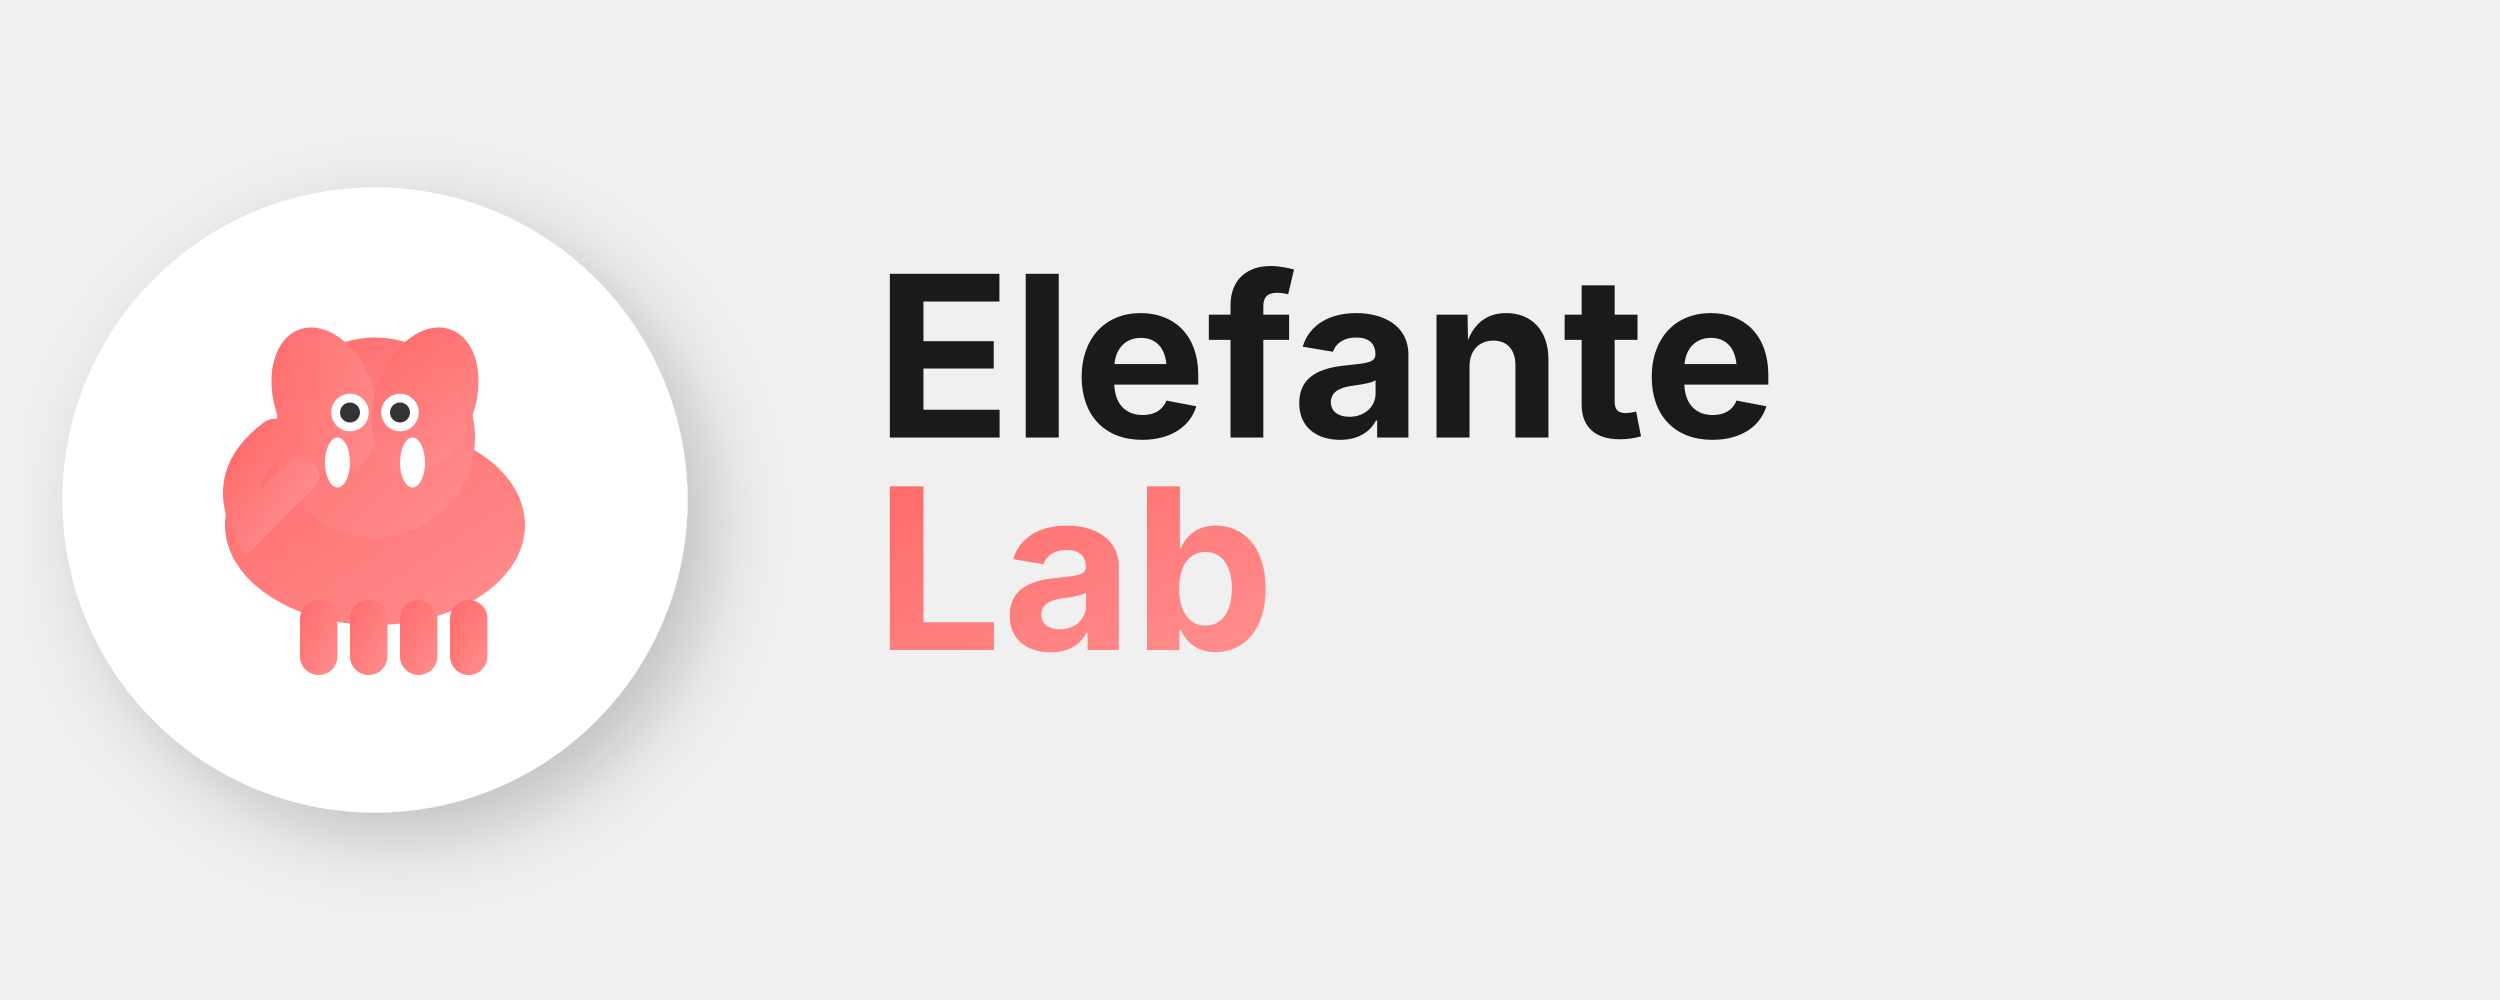
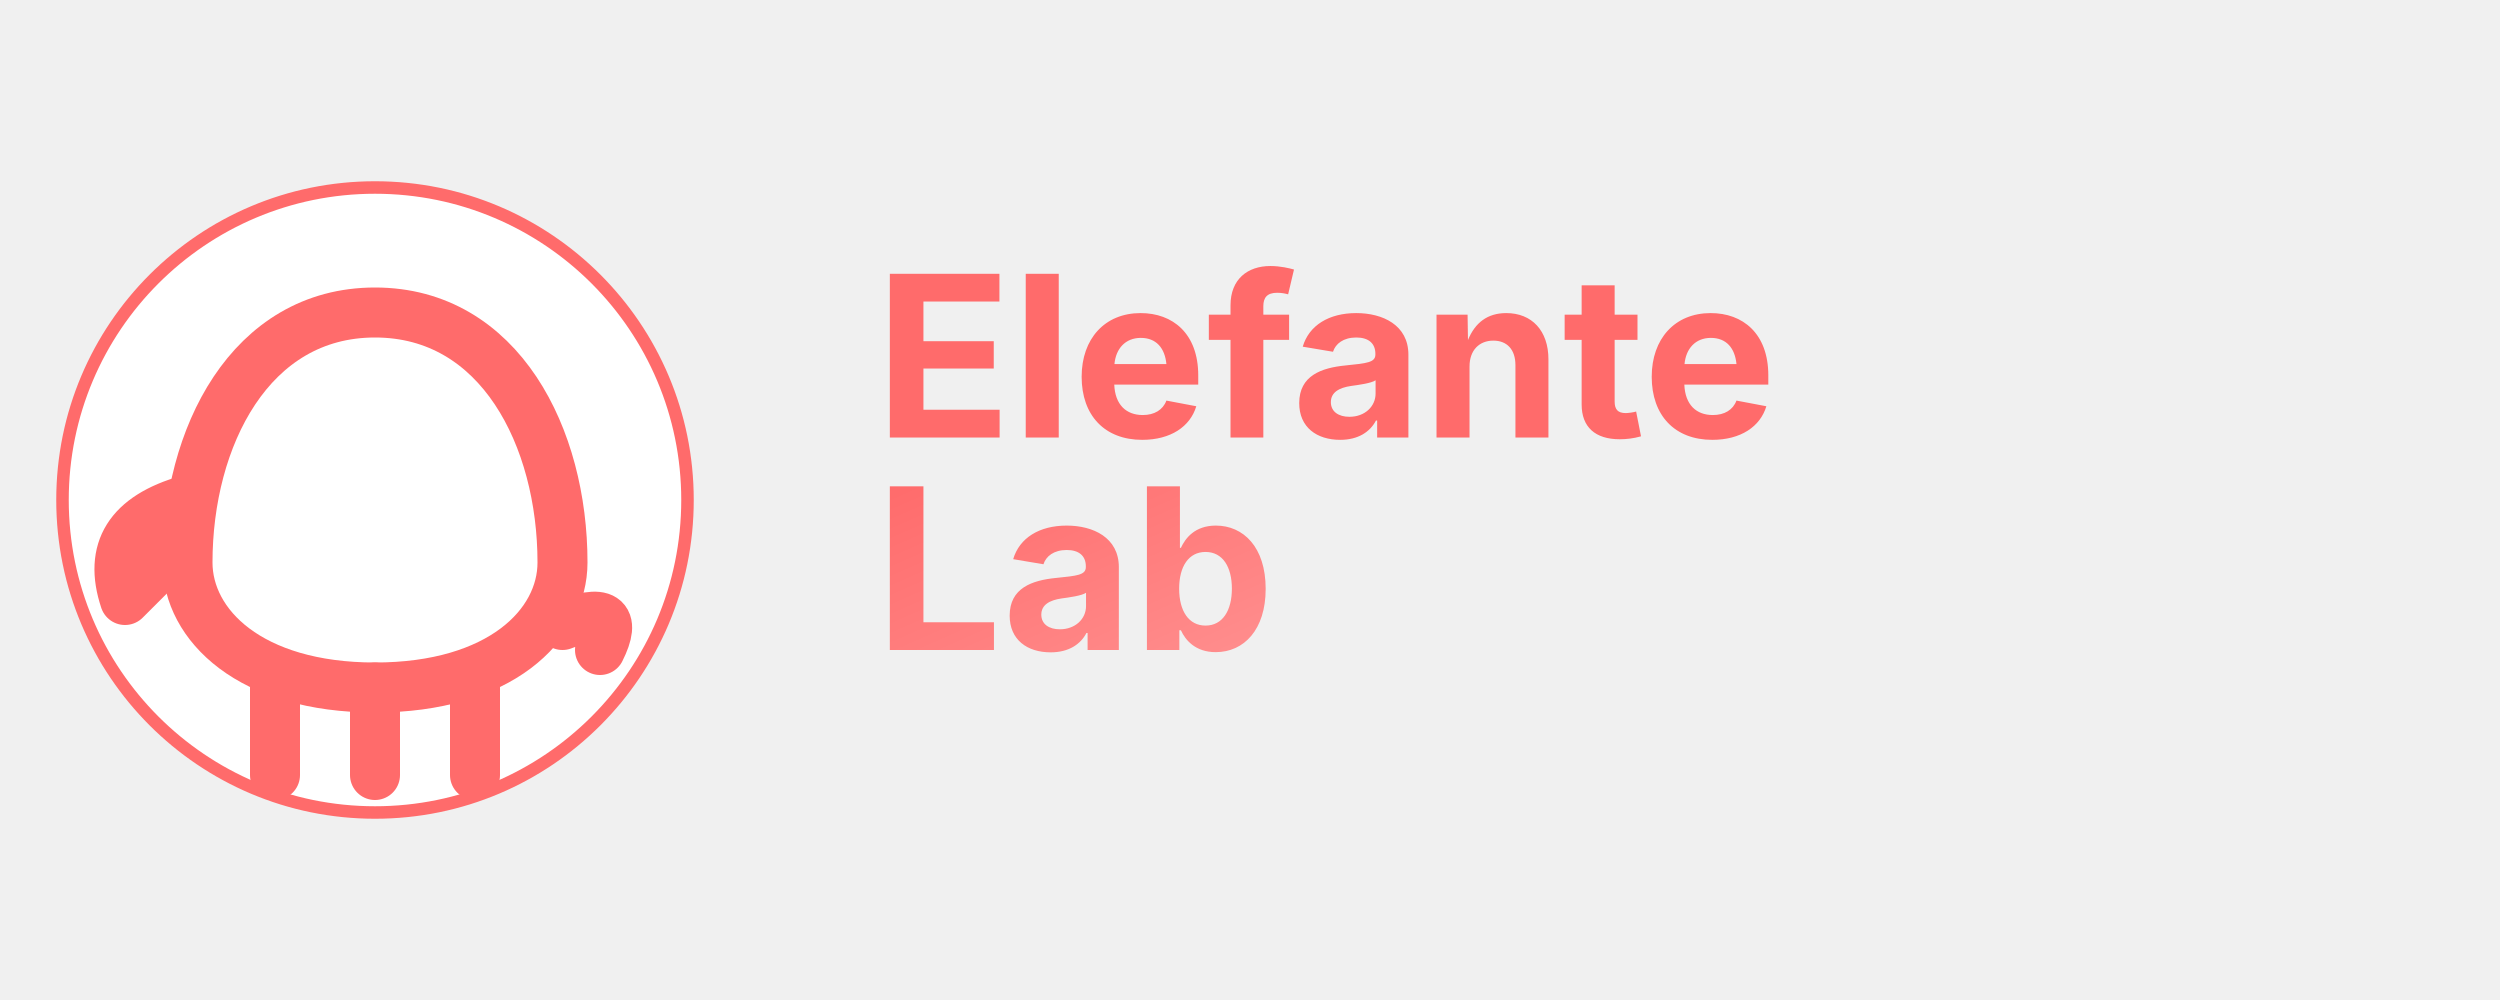
<svg xmlns="http://www.w3.org/2000/svg" width="200" height="80" viewBox="0 0 200 80">
  <defs>
    <linearGradient id="elefanteGradient" x1="0%" y1="0%" x2="100%" y2="100%">
      <stop offset="0%" style="stop-color:#FF6B6B;stop-opacity:1" />
      <stop offset="100%" style="stop-color:#FF8E8E;stop-opacity:1" />
    </linearGradient>
-     <filter id="shadow" x="-20%" y="-20%" width="140%" height="140%">
-       <feDropShadow dx="2" dy="2" stdDeviation="3" flood-color="rgba(0,0,0,0.2)" />
-     </filter>
  </defs>
-   <circle cx="30" cy="40" r="25" fill="white" filter="url(#shadow)" />
-   <ellipse cx="30" cy="42" rx="12" ry="8" fill="url(#elefanteGradient)" />
-   <circle cx="30" cy="35" r="8" fill="url(#elefanteGradient)" />
-   <path d="M 22 35 Q 18 38 20 42 Q 22 40 24 38" stroke="url(#elefanteGradient)" stroke-width="3" fill="none" stroke-linecap="round" />
-   <ellipse cx="26" cy="32" rx="4" ry="6" fill="url(#elefanteGradient)" transform="rotate(-20 26 32)" />
-   <ellipse cx="34" cy="32" rx="4" ry="6" fill="url(#elefanteGradient)" transform="rotate(20 34 32)" />
-   <circle cx="28" cy="33" r="1.5" fill="white" />
-   <circle cx="32" cy="33" r="1.5" fill="white" />
-   <circle cx="28" cy="33" r="0.8" fill="#333" />
-   <circle cx="32" cy="33" r="0.8" fill="#333" />
-   <ellipse cx="27" cy="37" rx="1" ry="2" fill="white" />
-   <ellipse cx="33" cy="37" rx="1" ry="2" fill="white" />
-   <rect x="24" y="48" width="3" height="6" fill="url(#elefanteGradient)" rx="1.5" />
-   <rect x="28" y="48" width="3" height="6" fill="url(#elefanteGradient)" rx="1.5" />
-   <rect x="32" y="48" width="3" height="6" fill="url(#elefanteGradient)" rx="1.5" />
-   <rect x="36" y="48" width="3" height="6" fill="url(#elefanteGradient)" rx="1.5" />
-   <text x="70" y="35" font-family="Inter, Arial, sans-serif" font-size="18" font-weight="700" fill="#1A1A1A">
+   <circle cx="30" cy="40" r="25" fill="white" stroke="#FF6B6B" stroke-width="1" />
+   <g fill="none" stroke="#FF6B6B" stroke-width="4" stroke-linecap="round" stroke-linejoin="round">
+     <path d="M 15 45 C 15 35 20 25 30 25 C 40 25 45 35 45 45 C 45 50 40 55 30 55 C 20 55 15 50 15 45 Z" />
+     <path d="M 15 40 Q 8 42 10 48 Q 12 46 14 44" />
+     <line x1="22" y1="55" x2="22" y2="62" />
+     <line x1="30" y1="55" x2="30" y2="62" />
+     <line x1="38" y1="55" x2="38" y2="62" />
+     <path d="M 45 50 Q 50 48 48 52" />
+   </g>
+   <text x="70" y="35" font-family="Inter, Arial, sans-serif" font-size="18" font-weight="700" fill="#FF6B6B">
    Elefante
  </text>
  <text x="70" y="52" font-family="Inter, Arial, sans-serif" font-size="18" font-weight="700" fill="url(#elefanteGradient)">
    Lab
  </text>
</svg>
